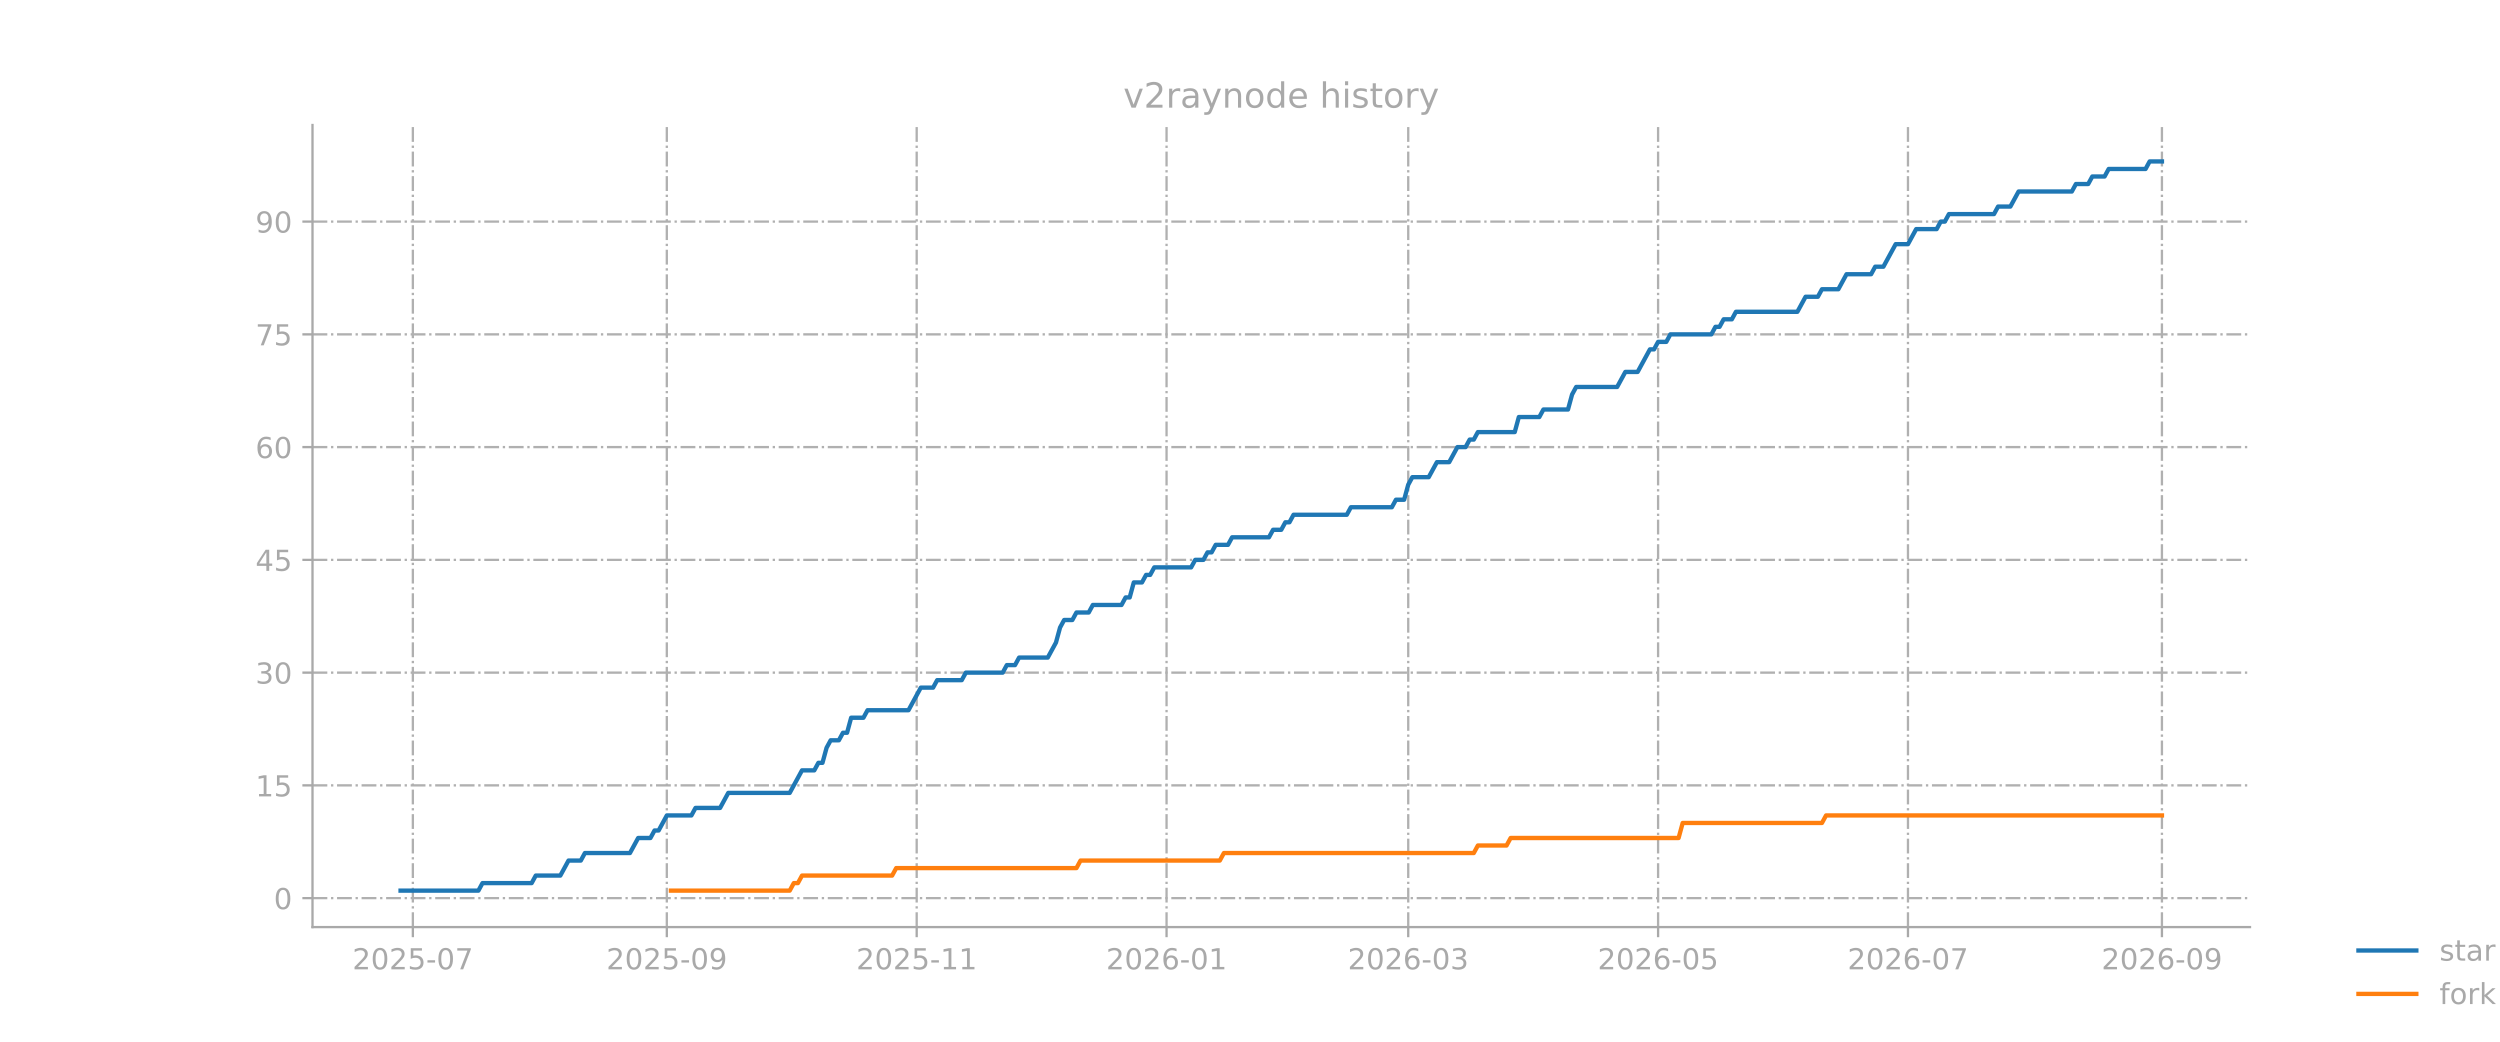
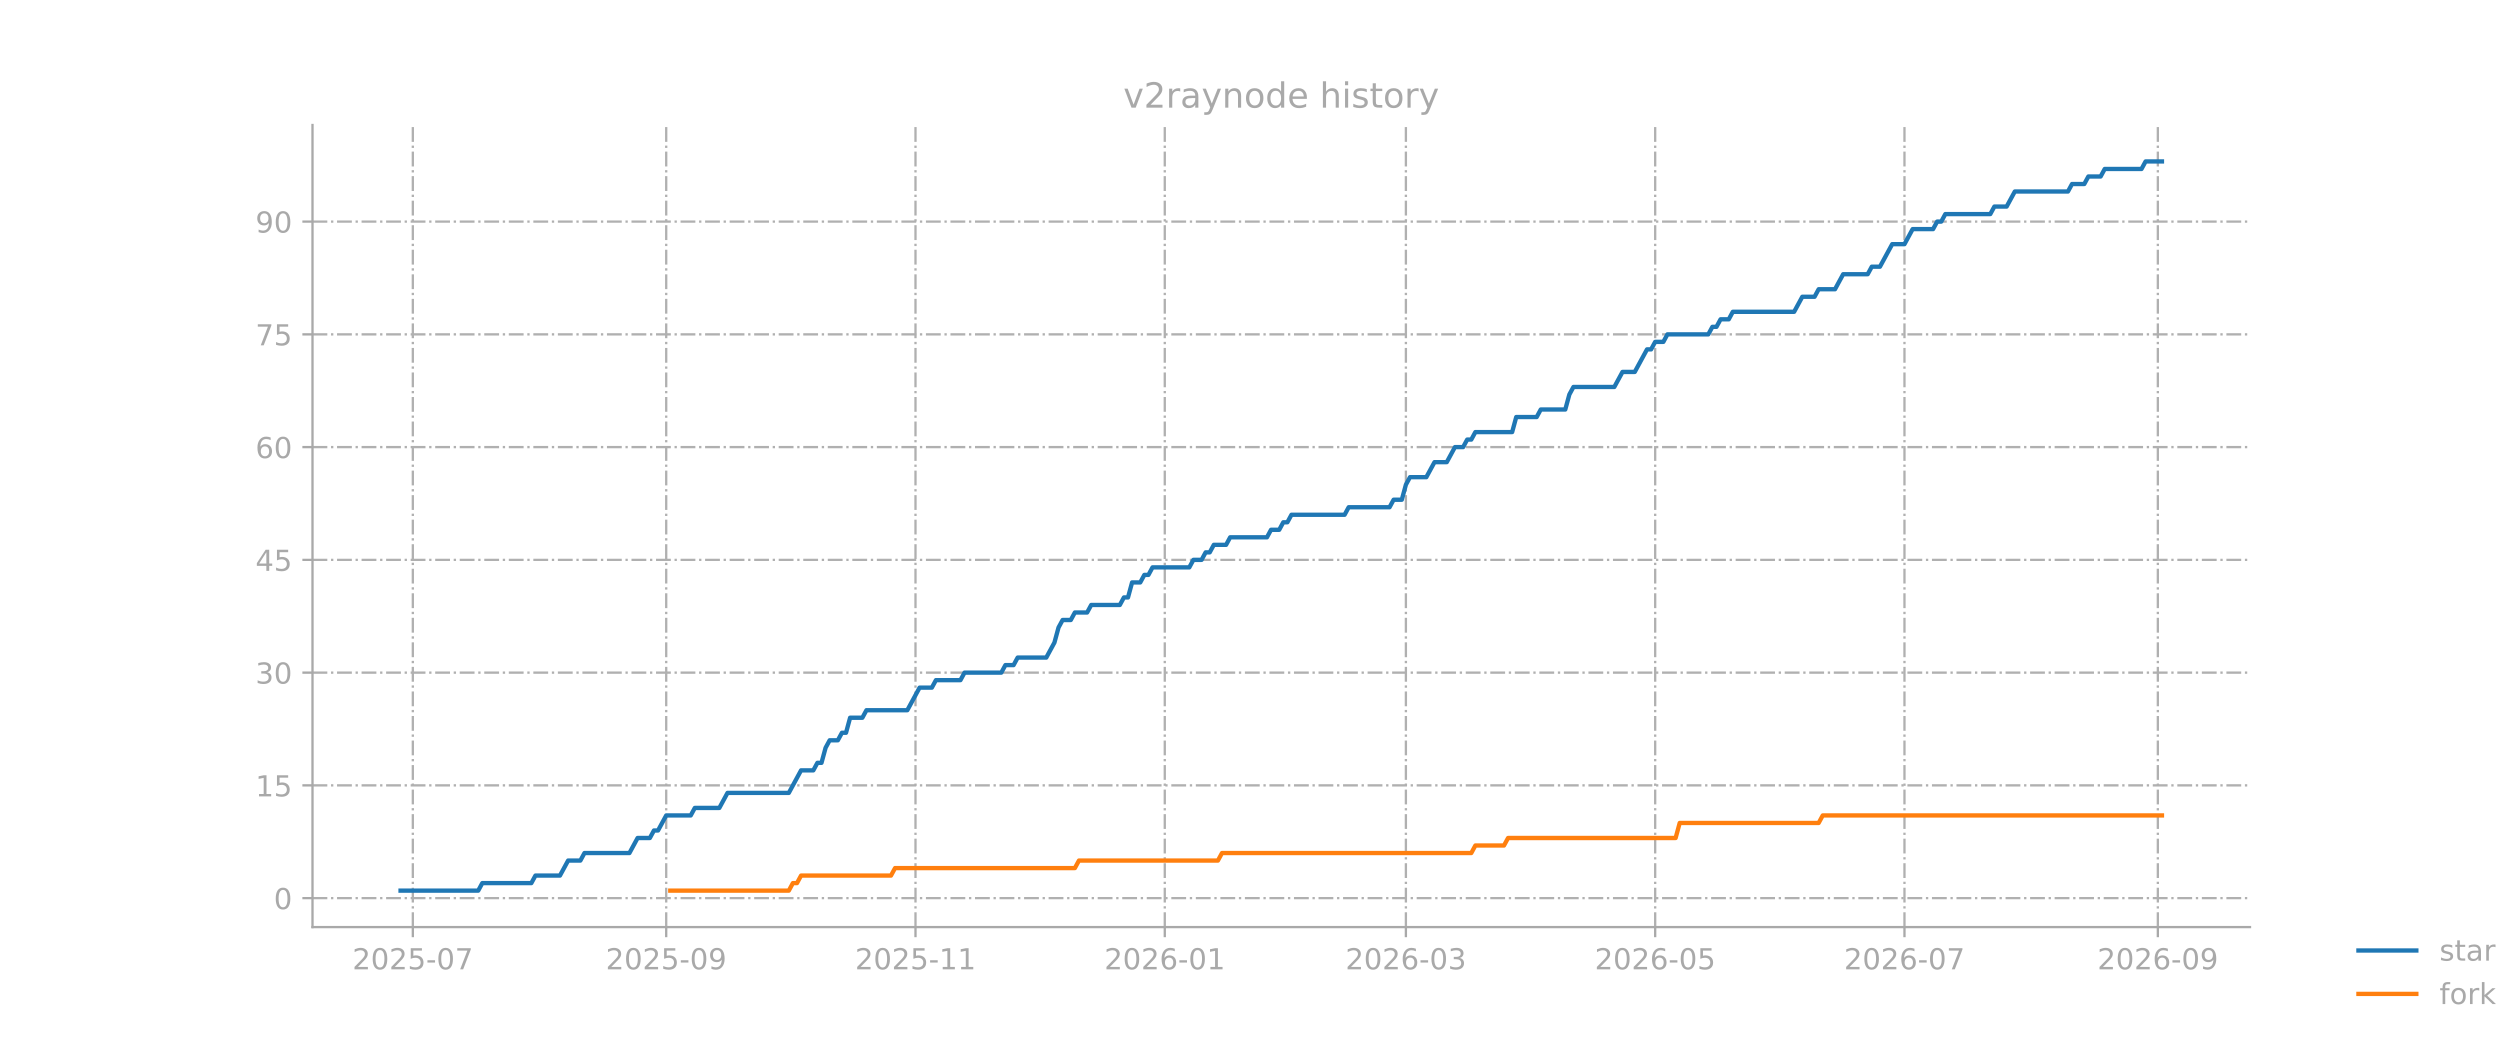
<svg xmlns="http://www.w3.org/2000/svg" xmlns:xlink="http://www.w3.org/1999/xlink" width="864pt" height="360pt" viewBox="0 0 864 360" version="1.1">
  <defs>
    <style type="text/css">*{stroke-linejoin: round; stroke-linecap: butt}</style>
  </defs>
  <g id="figure_1">
    <g id="patch_1">
      <path d="M 0 360  L 864 360  L 864 0  L 0 0  L 0 360  z " style="fill: none; opacity: 0" />
    </g>
    <g id="axes_1">
      <g id="patch_2">
        <path d="M 108 320.4  L 777.6 320.4  L 777.6 43.2  L 108 43.2  L 108 320.4  z " style="fill: none; opacity: 0" />
      </g>
      <g id="matplotlib.axis_1">
        <g id="xtick_1">
          <g id="line2d_1">
-             <path d="M 142.683 320.4  L 142.683 43.2  " clip-path="url(#pcacebd14b1)" style="fill: none; stroke-dasharray: 5.12,1.28,0.8,1.28; stroke-dashoffset: 0; stroke: #b0b0b0; stroke-width: 0.8" />
+             <path d="M 142.673 320.4  L 142.673 43.2  " clip-path="url(#p668ee76e00)" style="fill: none; stroke-dasharray: 5.12,1.28,0.8,1.28; stroke-dashoffset: 0; stroke: #b0b0b0; stroke-width: 0.8" />
          </g>
          <g id="line2d_2">
            <defs>
-               <path id="m17f7972df6" d="M 0 0  L 0 3.5  " style="stroke: #a9a9a9; stroke-width: 0.8" />
+               <path id="mfacf761001" d="M 0 0  L 0 3.5  " style="stroke: #a9a9a9; stroke-width: 0.8" />
            </defs>
            <g>
-               <use xlink:href="#m17f7972df6" x="142.683" y="320.4" style="fill: #a9a9a9; stroke: #a9a9a9; stroke-width: 0.8" />
+               <use xlink:href="#mfacf761001" x="142.673" y="320.4" style="fill: #a9a9a9; stroke: #a9a9a9; stroke-width: 0.8" />
            </g>
          </g>
          <g id="text_1">
-             <g style="fill: #a9a9a9" transform="translate(121.7919 334.9977) scale(0.1 -0.1)">
+             <g style="fill: #a9a9a9" transform="translate(121.782 334.9977) scale(0.1 -0.1)">
              <defs>
                <path id="DejaVuSans-15" d="M 1228 531  L 3431 531  L 3431 0  L 469 0  L 469 531  Q 828 903 1448 1529  Q 2069 2156 2228 2338  Q 2531 2678 2651 2914  Q 2772 3150 2772 3378  Q 2772 3750 2511 3984  Q 2250 4219 1831 4219  Q 1534 4219 1204 4116  Q 875 4013 500 3803  L 500 4441  Q 881 4594 1212 4672  Q 1544 4750 1819 4750  Q 2544 4750 2975 4387  Q 3406 4025 3406 3419  Q 3406 3131 3298 2873  Q 3191 2616 2906 2266  Q 2828 2175 2409 1742  Q 1991 1309 1228 531  z " transform="scale(0.015625)" />
                <path id="DejaVuSans-13" d="M 2034 4250  Q 1547 4250 1301 3770  Q 1056 3291 1056 2328  Q 1056 1369 1301 889  Q 1547 409 2034 409  Q 2525 409 2770 889  Q 3016 1369 3016 2328  Q 3016 3291 2770 3770  Q 2525 4250 2034 4250  z M 2034 4750  Q 2819 4750 3233 4129  Q 3647 3509 3647 2328  Q 3647 1150 3233 529  Q 2819 -91 2034 -91  Q 1250 -91 836 529  Q 422 1150 422 2328  Q 422 3509 836 4129  Q 1250 4750 2034 4750  z " transform="scale(0.015625)" />
                <path id="DejaVuSans-18" d="M 691 4666  L 3169 4666  L 3169 4134  L 1269 4134  L 1269 2991  Q 1406 3038 1543 3061  Q 1681 3084 1819 3084  Q 2600 3084 3056 2656  Q 3513 2228 3513 1497  Q 3513 744 3044 326  Q 2575 -91 1722 -91  Q 1428 -91 1123 -41  Q 819 9 494 109  L 494 744  Q 775 591 1075 516  Q 1375 441 1709 441  Q 2250 441 2565 725  Q 2881 1009 2881 1497  Q 2881 1984 2565 2268  Q 2250 2553 1709 2553  Q 1456 2553 1204 2497  Q 953 2441 691 2322  L 691 4666  z " transform="scale(0.015625)" />
                <path id="DejaVuSans-10" d="M 313 2009  L 1997 2009  L 1997 1497  L 313 1497  L 313 2009  z " transform="scale(0.015625)" />
                <path id="DejaVuSans-1a" d="M 525 4666  L 3525 4666  L 3525 4397  L 1831 0  L 1172 0  L 2766 4134  L 525 4134  L 525 4666  z " transform="scale(0.015625)" />
              </defs>
              <use xlink:href="#DejaVuSans-15" />
              <use xlink:href="#DejaVuSans-13" transform="translate(63.625 0)" />
              <use xlink:href="#DejaVuSans-15" transform="translate(127.25 0)" />
              <use xlink:href="#DejaVuSans-18" transform="translate(190.875 0)" />
              <use xlink:href="#DejaVuSans-10" transform="translate(254.5 0)" />
              <use xlink:href="#DejaVuSans-13" transform="translate(290.5781 0)" />
              <use xlink:href="#DejaVuSans-1a" transform="translate(354.2031 0)" />
            </g>
          </g>
        </g>
        <g id="xtick_2">
          <g id="line2d_3">
-             <path d="M 230.453 320.4  L 230.453 43.2  " clip-path="url(#pcacebd14b1)" style="fill: none; stroke-dasharray: 5.12,1.28,0.8,1.28; stroke-dashoffset: 0; stroke: #b0b0b0; stroke-width: 0.8" />
+             <path d="M 230.24 320.4  L 230.24 43.2  " clip-path="url(#p668ee76e00)" style="fill: none; stroke-dasharray: 5.12,1.28,0.8,1.28; stroke-dashoffset: 0; stroke: #b0b0b0; stroke-width: 0.8" />
          </g>
          <g id="line2d_4">
            <g>
-               <use xlink:href="#m17f7972df6" x="230.453" y="320.4" style="fill: #a9a9a9; stroke: #a9a9a9; stroke-width: 0.8" />
+               <use xlink:href="#mfacf761001" x="230.24" y="320.4" style="fill: #a9a9a9; stroke: #a9a9a9; stroke-width: 0.8" />
            </g>
          </g>
          <g id="text_2">
-             <g style="fill: #a9a9a9" transform="translate(209.5619 334.9977) scale(0.1 -0.1)">
+             <g style="fill: #a9a9a9" transform="translate(209.3484 334.9977) scale(0.1 -0.1)">
              <defs>
                <path id="DejaVuSans-1c" d="M 703 97  L 703 672  Q 941 559 1184 500  Q 1428 441 1663 441  Q 2288 441 2617 861  Q 2947 1281 2994 2138  Q 2813 1869 2534 1725  Q 2256 1581 1919 1581  Q 1219 1581 811 2004  Q 403 2428 403 3163  Q 403 3881 828 4315  Q 1253 4750 1959 4750  Q 2769 4750 3195 4129  Q 3622 3509 3622 2328  Q 3622 1225 3098 567  Q 2575 -91 1691 -91  Q 1453 -91 1209 -44  Q 966 3 703 97  z M 1959 2075  Q 2384 2075 2632 2365  Q 2881 2656 2881 3163  Q 2881 3666 2632 3958  Q 2384 4250 1959 4250  Q 1534 4250 1286 3958  Q 1038 3666 1038 3163  Q 1038 2656 1286 2365  Q 1534 2075 1959 2075  z " transform="scale(0.015625)" />
              </defs>
              <use xlink:href="#DejaVuSans-15" />
              <use xlink:href="#DejaVuSans-13" transform="translate(63.625 0)" />
              <use xlink:href="#DejaVuSans-15" transform="translate(127.25 0)" />
              <use xlink:href="#DejaVuSans-18" transform="translate(190.875 0)" />
              <use xlink:href="#DejaVuSans-10" transform="translate(254.5 0)" />
              <use xlink:href="#DejaVuSans-13" transform="translate(290.5781 0)" />
              <use xlink:href="#DejaVuSans-1c" transform="translate(354.2031 0)" />
            </g>
          </g>
        </g>
        <g id="xtick_3">
          <g id="line2d_5">
-             <path d="M 316.808 320.4  L 316.808 43.2  " clip-path="url(#pcacebd14b1)" style="fill: none; stroke-dasharray: 5.12,1.28,0.8,1.28; stroke-dashoffset: 0; stroke: #b0b0b0; stroke-width: 0.8" />
+             <path d="M 316.394 320.4  L 316.394 43.2  " clip-path="url(#p668ee76e00)" style="fill: none; stroke-dasharray: 5.12,1.28,0.8,1.28; stroke-dashoffset: 0; stroke: #b0b0b0; stroke-width: 0.8" />
          </g>
          <g id="line2d_6">
            <g>
-               <use xlink:href="#m17f7972df6" x="316.808" y="320.4" style="fill: #a9a9a9; stroke: #a9a9a9; stroke-width: 0.8" />
+               <use xlink:href="#mfacf761001" x="316.394" y="320.4" style="fill: #a9a9a9; stroke: #a9a9a9; stroke-width: 0.8" />
            </g>
          </g>
          <g id="text_3">
-             <g style="fill: #a9a9a9" transform="translate(295.9162 334.9977) scale(0.1 -0.1)">
+             <g style="fill: #a9a9a9" transform="translate(295.5023 334.9977) scale(0.1 -0.1)">
              <defs>
                <path id="DejaVuSans-14" d="M 794 531  L 1825 531  L 1825 4091  L 703 3866  L 703 4441  L 1819 4666  L 2450 4666  L 2450 531  L 3481 531  L 3481 0  L 794 0  L 794 531  z " transform="scale(0.015625)" />
              </defs>
              <use xlink:href="#DejaVuSans-15" />
              <use xlink:href="#DejaVuSans-13" transform="translate(63.625 0)" />
              <use xlink:href="#DejaVuSans-15" transform="translate(127.25 0)" />
              <use xlink:href="#DejaVuSans-18" transform="translate(190.875 0)" />
              <use xlink:href="#DejaVuSans-10" transform="translate(254.5 0)" />
              <use xlink:href="#DejaVuSans-14" transform="translate(290.5781 0)" />
              <use xlink:href="#DejaVuSans-14" transform="translate(354.2031 0)" />
            </g>
          </g>
        </g>
        <g id="xtick_4">
          <g id="line2d_7">
-             <path d="M 403.162 320.4  L 403.162 43.2  " clip-path="url(#pcacebd14b1)" style="fill: none; stroke-dasharray: 5.12,1.28,0.8,1.28; stroke-dashoffset: 0; stroke: #b0b0b0; stroke-width: 0.8" />
+             <path d="M 402.548 320.4  L 402.548 43.2  " clip-path="url(#p668ee76e00)" style="fill: none; stroke-dasharray: 5.12,1.28,0.8,1.28; stroke-dashoffset: 0; stroke: #b0b0b0; stroke-width: 0.8" />
          </g>
          <g id="line2d_8">
            <g>
-               <use xlink:href="#m17f7972df6" x="403.162" y="320.4" style="fill: #a9a9a9; stroke: #a9a9a9; stroke-width: 0.8" />
+               <use xlink:href="#mfacf761001" x="402.548" y="320.4" style="fill: #a9a9a9; stroke: #a9a9a9; stroke-width: 0.8" />
            </g>
          </g>
          <g id="text_4">
-             <g style="fill: #a9a9a9" transform="translate(382.2705 334.9977) scale(0.1 -0.1)">
+             <g style="fill: #a9a9a9" transform="translate(381.6563 334.9977) scale(0.1 -0.1)">
              <defs>
                <path id="DejaVuSans-19" d="M 2113 2584  Q 1688 2584 1439 2293  Q 1191 2003 1191 1497  Q 1191 994 1439 701  Q 1688 409 2113 409  Q 2538 409 2786 701  Q 3034 994 3034 1497  Q 3034 2003 2786 2293  Q 2538 2584 2113 2584  z M 3366 4563  L 3366 3988  Q 3128 4100 2886 4159  Q 2644 4219 2406 4219  Q 1781 4219 1451 3797  Q 1122 3375 1075 2522  Q 1259 2794 1537 2939  Q 1816 3084 2150 3084  Q 2853 3084 3261 2657  Q 3669 2231 3669 1497  Q 3669 778 3244 343  Q 2819 -91 2113 -91  Q 1303 -91 875 529  Q 447 1150 447 2328  Q 447 3434 972 4092  Q 1497 4750 2381 4750  Q 2619 4750 2861 4703  Q 3103 4656 3366 4563  z " transform="scale(0.015625)" />
              </defs>
              <use xlink:href="#DejaVuSans-15" />
              <use xlink:href="#DejaVuSans-13" transform="translate(63.625 0)" />
              <use xlink:href="#DejaVuSans-15" transform="translate(127.25 0)" />
              <use xlink:href="#DejaVuSans-19" transform="translate(190.875 0)" />
              <use xlink:href="#DejaVuSans-10" transform="translate(254.5 0)" />
              <use xlink:href="#DejaVuSans-13" transform="translate(290.5781 0)" />
              <use xlink:href="#DejaVuSans-14" transform="translate(354.2031 0)" />
            </g>
          </g>
        </g>
        <g id="xtick_5">
          <g id="line2d_9">
-             <path d="M 486.685 320.4  L 486.685 43.2  " clip-path="url(#pcacebd14b1)" style="fill: none; stroke-dasharray: 5.12,1.28,0.8,1.28; stroke-dashoffset: 0; stroke: #b0b0b0; stroke-width: 0.8" />
+             <path d="M 485.877 320.4  L 485.877 43.2  " clip-path="url(#p668ee76e00)" style="fill: none; stroke-dasharray: 5.12,1.28,0.8,1.28; stroke-dashoffset: 0; stroke: #b0b0b0; stroke-width: 0.8" />
          </g>
          <g id="line2d_10">
            <g>
-               <use xlink:href="#m17f7972df6" x="486.685" y="320.4" style="fill: #a9a9a9; stroke: #a9a9a9; stroke-width: 0.8" />
+               <use xlink:href="#mfacf761001" x="485.877" y="320.4" style="fill: #a9a9a9; stroke: #a9a9a9; stroke-width: 0.8" />
            </g>
          </g>
          <g id="text_5">
-             <g style="fill: #a9a9a9" transform="translate(465.7936 334.9977) scale(0.1 -0.1)">
+             <g style="fill: #a9a9a9" transform="translate(464.9856 334.9977) scale(0.1 -0.1)">
              <defs>
                <path id="DejaVuSans-16" d="M 2597 2516  Q 3050 2419 3304 2112  Q 3559 1806 3559 1356  Q 3559 666 3084 287  Q 2609 -91 1734 -91  Q 1441 -91 1130 -33  Q 819 25 488 141  L 488 750  Q 750 597 1062 519  Q 1375 441 1716 441  Q 2309 441 2620 675  Q 2931 909 2931 1356  Q 2931 1769 2642 2001  Q 2353 2234 1838 2234  L 1294 2234  L 1294 2753  L 1863 2753  Q 2328 2753 2575 2939  Q 2822 3125 2822 3475  Q 2822 3834 2567 4026  Q 2313 4219 1838 4219  Q 1578 4219 1281 4162  Q 984 4106 628 3988  L 628 4550  Q 988 4650 1302 4700  Q 1616 4750 1894 4750  Q 2613 4750 3031 4423  Q 3450 4097 3450 3541  Q 3450 3153 3228 2886  Q 3006 2619 2597 2516  z " transform="scale(0.015625)" />
              </defs>
              <use xlink:href="#DejaVuSans-15" />
              <use xlink:href="#DejaVuSans-13" transform="translate(63.625 0)" />
              <use xlink:href="#DejaVuSans-15" transform="translate(127.25 0)" />
              <use xlink:href="#DejaVuSans-19" transform="translate(190.875 0)" />
              <use xlink:href="#DejaVuSans-10" transform="translate(254.5 0)" />
              <use xlink:href="#DejaVuSans-13" transform="translate(290.5781 0)" />
              <use xlink:href="#DejaVuSans-16" transform="translate(354.2031 0)" />
            </g>
          </g>
        </g>
        <g id="xtick_6">
          <g id="line2d_11">
-             <path d="M 573.039 320.4  L 573.039 43.2  " clip-path="url(#pcacebd14b1)" style="fill: none; stroke-dasharray: 5.12,1.28,0.8,1.28; stroke-dashoffset: 0; stroke: #b0b0b0; stroke-width: 0.8" />
+             <path d="M 572.031 320.4  L 572.031 43.2  " clip-path="url(#p668ee76e00)" style="fill: none; stroke-dasharray: 5.12,1.28,0.8,1.28; stroke-dashoffset: 0; stroke: #b0b0b0; stroke-width: 0.8" />
          </g>
          <g id="line2d_12">
            <g>
-               <use xlink:href="#m17f7972df6" x="573.039" y="320.4" style="fill: #a9a9a9; stroke: #a9a9a9; stroke-width: 0.8" />
+               <use xlink:href="#mfacf761001" x="572.031" y="320.4" style="fill: #a9a9a9; stroke: #a9a9a9; stroke-width: 0.8" />
            </g>
          </g>
          <g id="text_6">
-             <g style="fill: #a9a9a9" transform="translate(552.1479 334.9977) scale(0.1 -0.1)">
+             <g style="fill: #a9a9a9" transform="translate(551.1396 334.9977) scale(0.1 -0.1)">
              <use xlink:href="#DejaVuSans-15" />
              <use xlink:href="#DejaVuSans-13" transform="translate(63.625 0)" />
              <use xlink:href="#DejaVuSans-15" transform="translate(127.25 0)" />
              <use xlink:href="#DejaVuSans-19" transform="translate(190.875 0)" />
              <use xlink:href="#DejaVuSans-10" transform="translate(254.5 0)" />
              <use xlink:href="#DejaVuSans-13" transform="translate(290.5781 0)" />
              <use xlink:href="#DejaVuSans-18" transform="translate(354.2031 0)" />
            </g>
          </g>
        </g>
        <g id="xtick_7">
          <g id="line2d_13">
-             <path d="M 659.394 320.4  L 659.394 43.2  " clip-path="url(#pcacebd14b1)" style="fill: none; stroke-dasharray: 5.12,1.28,0.8,1.28; stroke-dashoffset: 0; stroke: #b0b0b0; stroke-width: 0.8" />
+             <path d="M 658.185 320.4  L 658.185 43.2  " clip-path="url(#p668ee76e00)" style="fill: none; stroke-dasharray: 5.12,1.28,0.8,1.28; stroke-dashoffset: 0; stroke: #b0b0b0; stroke-width: 0.8" />
          </g>
          <g id="line2d_14">
            <g>
-               <use xlink:href="#m17f7972df6" x="659.394" y="320.4" style="fill: #a9a9a9; stroke: #a9a9a9; stroke-width: 0.8" />
+               <use xlink:href="#mfacf761001" x="658.185" y="320.4" style="fill: #a9a9a9; stroke: #a9a9a9; stroke-width: 0.8" />
            </g>
          </g>
          <g id="text_7">
-             <g style="fill: #a9a9a9" transform="translate(638.5023 334.9977) scale(0.1 -0.1)">
+             <g style="fill: #a9a9a9" transform="translate(637.2935 334.9977) scale(0.1 -0.1)">
              <use xlink:href="#DejaVuSans-15" />
              <use xlink:href="#DejaVuSans-13" transform="translate(63.625 0)" />
              <use xlink:href="#DejaVuSans-15" transform="translate(127.25 0)" />
              <use xlink:href="#DejaVuSans-19" transform="translate(190.875 0)" />
              <use xlink:href="#DejaVuSans-10" transform="translate(254.5 0)" />
              <use xlink:href="#DejaVuSans-13" transform="translate(290.5781 0)" />
              <use xlink:href="#DejaVuSans-1a" transform="translate(354.2031 0)" />
            </g>
          </g>
        </g>
        <g id="xtick_8">
          <g id="line2d_15">
-             <path d="M 747.164 320.4  L 747.164 43.2  " clip-path="url(#pcacebd14b1)" style="fill: none; stroke-dasharray: 5.12,1.28,0.8,1.28; stroke-dashoffset: 0; stroke: #b0b0b0; stroke-width: 0.8" />
+             <path d="M 745.751 320.4  L 745.751 43.2  " clip-path="url(#p668ee76e00)" style="fill: none; stroke-dasharray: 5.12,1.28,0.8,1.28; stroke-dashoffset: 0; stroke: #b0b0b0; stroke-width: 0.8" />
          </g>
          <g id="line2d_16">
            <g>
-               <use xlink:href="#m17f7972df6" x="747.164" y="320.4" style="fill: #a9a9a9; stroke: #a9a9a9; stroke-width: 0.8" />
+               <use xlink:href="#mfacf761001" x="745.751" y="320.4" style="fill: #a9a9a9; stroke: #a9a9a9; stroke-width: 0.8" />
            </g>
          </g>
          <g id="text_8">
-             <g style="fill: #a9a9a9" transform="translate(726.2722 334.9977) scale(0.1 -0.1)">
+             <g style="fill: #a9a9a9" transform="translate(724.8599 334.9977) scale(0.1 -0.1)">
              <use xlink:href="#DejaVuSans-15" />
              <use xlink:href="#DejaVuSans-13" transform="translate(63.625 0)" />
              <use xlink:href="#DejaVuSans-15" transform="translate(127.25 0)" />
              <use xlink:href="#DejaVuSans-19" transform="translate(190.875 0)" />
              <use xlink:href="#DejaVuSans-10" transform="translate(254.5 0)" />
              <use xlink:href="#DejaVuSans-13" transform="translate(290.5781 0)" />
              <use xlink:href="#DejaVuSans-1c" transform="translate(354.2031 0)" />
            </g>
          </g>
        </g>
      </g>
      <g id="matplotlib.axis_2">
        <g id="ytick_1">
          <g id="line2d_17">
-             <path d="M 108 310.398  L 777.6 310.398  " clip-path="url(#pcacebd14b1)" style="fill: none; stroke-dasharray: 5.12,1.28,0.8,1.28; stroke-dashoffset: 0; stroke: #b0b0b0; stroke-width: 0.8" />
+             <path d="M 108 310.398  L 777.6 310.398  " clip-path="url(#p668ee76e00)" style="fill: none; stroke-dasharray: 5.12,1.28,0.8,1.28; stroke-dashoffset: 0; stroke: #b0b0b0; stroke-width: 0.8" />
          </g>
          <g id="line2d_18">
            <defs>
-               <path id="m2b0dbbbce3" d="M 0 0  L -3.5 0  " style="stroke: #a9a9a9; stroke-width: 0.8" />
+               <path id="m8d832cafb4" d="M 0 0  L -3.5 0  " style="stroke: #a9a9a9; stroke-width: 0.8" />
            </defs>
            <g>
-               <use xlink:href="#m2b0dbbbce3" x="108" y="310.398" style="fill: #a9a9a9; stroke: #a9a9a9; stroke-width: 0.8" />
+               <use xlink:href="#m8d832cafb4" x="108" y="310.398" style="fill: #a9a9a9; stroke: #a9a9a9; stroke-width: 0.8" />
            </g>
          </g>
          <g id="text_9">
            <g style="fill: #a9a9a9" transform="translate(94.6375 314.1968) scale(0.1 -0.1)">
              <use xlink:href="#DejaVuSans-13" />
            </g>
          </g>
        </g>
        <g id="ytick_2">
          <g id="line2d_19">
-             <path d="M 108 271.429  L 777.6 271.429  " clip-path="url(#pcacebd14b1)" style="fill: none; stroke-dasharray: 5.12,1.28,0.8,1.28; stroke-dashoffset: 0; stroke: #b0b0b0; stroke-width: 0.8" />
+             <path d="M 108 271.429  L 777.6 271.429  " clip-path="url(#p668ee76e00)" style="fill: none; stroke-dasharray: 5.12,1.28,0.8,1.28; stroke-dashoffset: 0; stroke: #b0b0b0; stroke-width: 0.8" />
          </g>
          <g id="line2d_20">
            <g>
-               <use xlink:href="#m2b0dbbbce3" x="108" y="271.429" style="fill: #a9a9a9; stroke: #a9a9a9; stroke-width: 0.8" />
+               <use xlink:href="#m8d832cafb4" x="108" y="271.429" style="fill: #a9a9a9; stroke: #a9a9a9; stroke-width: 0.8" />
            </g>
          </g>
          <g id="text_10">
            <g style="fill: #a9a9a9" transform="translate(88.275 275.2277) scale(0.1 -0.1)">
              <use xlink:href="#DejaVuSans-14" />
              <use xlink:href="#DejaVuSans-18" transform="translate(63.625 0)" />
            </g>
          </g>
        </g>
        <g id="ytick_3">
          <g id="line2d_21">
-             <path d="M 108 232.46  L 777.6 232.46  " clip-path="url(#pcacebd14b1)" style="fill: none; stroke-dasharray: 5.12,1.28,0.8,1.28; stroke-dashoffset: 0; stroke: #b0b0b0; stroke-width: 0.8" />
+             <path d="M 108 232.46  L 777.6 232.46  " clip-path="url(#p668ee76e00)" style="fill: none; stroke-dasharray: 5.12,1.28,0.8,1.28; stroke-dashoffset: 0; stroke: #b0b0b0; stroke-width: 0.8" />
          </g>
          <g id="line2d_22">
            <g>
-               <use xlink:href="#m2b0dbbbce3" x="108" y="232.46" style="fill: #a9a9a9; stroke: #a9a9a9; stroke-width: 0.8" />
+               <use xlink:href="#m8d832cafb4" x="108" y="232.46" style="fill: #a9a9a9; stroke: #a9a9a9; stroke-width: 0.8" />
            </g>
          </g>
          <g id="text_11">
            <g style="fill: #a9a9a9" transform="translate(88.275 236.2586) scale(0.1 -0.1)">
              <use xlink:href="#DejaVuSans-16" />
              <use xlink:href="#DejaVuSans-13" transform="translate(63.625 0)" />
            </g>
          </g>
        </g>
        <g id="ytick_4">
          <g id="line2d_23">
-             <path d="M 108 193.491  L 777.6 193.491  " clip-path="url(#pcacebd14b1)" style="fill: none; stroke-dasharray: 5.12,1.28,0.8,1.28; stroke-dashoffset: 0; stroke: #b0b0b0; stroke-width: 0.8" />
+             <path d="M 108 193.491  L 777.6 193.491  " clip-path="url(#p668ee76e00)" style="fill: none; stroke-dasharray: 5.12,1.28,0.8,1.28; stroke-dashoffset: 0; stroke: #b0b0b0; stroke-width: 0.8" />
          </g>
          <g id="line2d_24">
            <g>
-               <use xlink:href="#m2b0dbbbce3" x="108" y="193.491" style="fill: #a9a9a9; stroke: #a9a9a9; stroke-width: 0.8" />
+               <use xlink:href="#m8d832cafb4" x="108" y="193.491" style="fill: #a9a9a9; stroke: #a9a9a9; stroke-width: 0.8" />
            </g>
          </g>
          <g id="text_12">
            <g style="fill: #a9a9a9" transform="translate(88.275 197.2895) scale(0.1 -0.1)">
              <defs>
                <path id="DejaVuSans-17" d="M 2419 4116  L 825 1625  L 2419 1625  L 2419 4116  z M 2253 4666  L 3047 4666  L 3047 1625  L 3713 1625  L 3713 1100  L 3047 1100  L 3047 0  L 2419 0  L 2419 1100  L 313 1100  L 313 1709  L 2253 4666  z " transform="scale(0.015625)" />
              </defs>
              <use xlink:href="#DejaVuSans-17" />
              <use xlink:href="#DejaVuSans-18" transform="translate(63.625 0)" />
            </g>
          </g>
        </g>
        <g id="ytick_5">
          <g id="line2d_25">
-             <path d="M 108 154.522  L 777.6 154.522  " clip-path="url(#pcacebd14b1)" style="fill: none; stroke-dasharray: 5.12,1.28,0.8,1.28; stroke-dashoffset: 0; stroke: #b0b0b0; stroke-width: 0.8" />
+             <path d="M 108 154.522  L 777.6 154.522  " clip-path="url(#p668ee76e00)" style="fill: none; stroke-dasharray: 5.12,1.28,0.8,1.28; stroke-dashoffset: 0; stroke: #b0b0b0; stroke-width: 0.8" />
          </g>
          <g id="line2d_26">
            <g>
-               <use xlink:href="#m2b0dbbbce3" x="108" y="154.522" style="fill: #a9a9a9; stroke: #a9a9a9; stroke-width: 0.8" />
+               <use xlink:href="#m8d832cafb4" x="108" y="154.522" style="fill: #a9a9a9; stroke: #a9a9a9; stroke-width: 0.8" />
            </g>
          </g>
          <g id="text_13">
            <g style="fill: #a9a9a9" transform="translate(88.275 158.3205) scale(0.1 -0.1)">
              <use xlink:href="#DejaVuSans-19" />
              <use xlink:href="#DejaVuSans-13" transform="translate(63.625 0)" />
            </g>
          </g>
        </g>
        <g id="ytick_6">
          <g id="line2d_27">
-             <path d="M 108 115.553  L 777.6 115.553  " clip-path="url(#pcacebd14b1)" style="fill: none; stroke-dasharray: 5.12,1.28,0.8,1.28; stroke-dashoffset: 0; stroke: #b0b0b0; stroke-width: 0.8" />
+             <path d="M 108 115.553  L 777.6 115.553  " clip-path="url(#p668ee76e00)" style="fill: none; stroke-dasharray: 5.12,1.28,0.8,1.28; stroke-dashoffset: 0; stroke: #b0b0b0; stroke-width: 0.8" />
          </g>
          <g id="line2d_28">
            <g>
-               <use xlink:href="#m2b0dbbbce3" x="108" y="115.553" style="fill: #a9a9a9; stroke: #a9a9a9; stroke-width: 0.8" />
+               <use xlink:href="#m8d832cafb4" x="108" y="115.553" style="fill: #a9a9a9; stroke: #a9a9a9; stroke-width: 0.8" />
            </g>
          </g>
          <g id="text_14">
            <g style="fill: #a9a9a9" transform="translate(88.275 119.3514) scale(0.1 -0.1)">
              <use xlink:href="#DejaVuSans-1a" />
              <use xlink:href="#DejaVuSans-18" transform="translate(63.625 0)" />
            </g>
          </g>
        </g>
        <g id="ytick_7">
          <g id="line2d_29">
-             <path d="M 108 76.584  L 777.6 76.584  " clip-path="url(#pcacebd14b1)" style="fill: none; stroke-dasharray: 5.12,1.28,0.8,1.28; stroke-dashoffset: 0; stroke: #b0b0b0; stroke-width: 0.8" />
+             <path d="M 108 76.584  L 777.6 76.584  " clip-path="url(#p668ee76e00)" style="fill: none; stroke-dasharray: 5.12,1.28,0.8,1.28; stroke-dashoffset: 0; stroke: #b0b0b0; stroke-width: 0.8" />
          </g>
          <g id="line2d_30">
            <g>
-               <use xlink:href="#m2b0dbbbce3" x="108" y="76.584" style="fill: #a9a9a9; stroke: #a9a9a9; stroke-width: 0.8" />
+               <use xlink:href="#m8d832cafb4" x="108" y="76.584" style="fill: #a9a9a9; stroke: #a9a9a9; stroke-width: 0.8" />
            </g>
          </g>
          <g id="text_15">
            <g style="fill: #a9a9a9" transform="translate(88.275 80.38233) scale(0.1 -0.1)">
              <use xlink:href="#DejaVuSans-1c" />
              <use xlink:href="#DejaVuSans-13" transform="translate(63.625 0)" />
            </g>
          </g>
        </g>
      </g>
      <g id="line2d_31">
-         <path d="M 138.436 307.8  L 165.334 307.8  L 166.749 305.202  L 183.737 305.202  L 185.153 302.604  L 193.647 302.604  L 196.478 297.408  L 200.725 297.408  L 202.14 294.81  L 217.712 294.81  L 220.544 289.614  L 224.791 289.614  L 226.206 287.016  L 227.622 287.016  L 230.453 281.821  L 238.947 281.821  L 240.363 279.223  L 248.857 279.223  L 251.688 274.027  L 272.923 274.027  L 277.17 266.233  L 281.416 266.233  L 282.832 263.635  L 284.248 263.635  L 285.663 258.439  L 287.079 255.841  L 289.91 255.841  L 291.326 253.243  L 292.742 253.243  L 294.157 248.047  L 298.404 248.047  L 299.82 245.449  L 313.976 245.449  L 318.223 237.656  L 322.47 237.656  L 323.886 235.058  L 332.38 235.058  L 333.795 232.46  L 346.536 232.46  L 347.952 229.862  L 350.783 229.862  L 352.199 227.264  L 362.108 227.264  L 364.94 222.068  L 366.355 216.872  L 367.771 214.274  L 370.602 214.274  L 372.018 211.676  L 376.265 211.676  L 377.68 209.078  L 387.59 209.078  L 389.005 206.48  L 390.421 206.48  L 391.837 201.285  L 394.668 201.285  L 396.084 198.687  L 397.499 198.687  L 398.915 196.089  L 411.656 196.089  L 413.071 193.491  L 415.903 193.491  L 417.318 190.893  L 418.734 190.893  L 420.15 188.295  L 424.397 188.295  L 425.812 185.697  L 438.553 185.697  L 439.969 183.099  L 442.8 183.099  L 444.216 180.501  L 445.631 180.501  L 447.047 177.903  L 465.45 177.903  L 466.866 175.305  L 481.022 175.305  L 482.438 172.707  L 485.269 172.707  L 486.685 167.511  L 488.101 164.913  L 493.763 164.913  L 496.595 159.718  L 500.841 159.718  L 503.673 154.522  L 506.504 154.522  L 507.92 151.924  L 509.335 151.924  L 510.751 149.326  L 523.492 149.326  L 524.907 144.13  L 531.986 144.13  L 533.401 141.532  L 541.895 141.532  L 543.311 136.336  L 544.726 133.738  L 558.883 133.738  L 561.714 128.542  L 565.961 128.542  L 570.208 120.748  L 571.624 120.748  L 573.039 118.151  L 575.871 118.151  L 577.286 115.553  L 591.443 115.553  L 592.858 112.955  L 594.274 112.955  L 595.69 110.357  L 598.521 110.357  L 599.937 107.759  L 621.171 107.759  L 624.003 102.563  L 628.249 102.563  L 629.665 99.965  L 635.328 99.965  L 638.159 94.769  L 646.653 94.769  L 648.068 92.171  L 650.9 92.171  L 655.147 84.377  L 659.394 84.377  L 662.225 79.181  L 669.303 79.181  L 670.719 76.584  L 672.134 76.584  L 673.55 73.986  L 689.122 73.986  L 690.538 71.388  L 694.785 71.388  L 697.616 66.192  L 716.019 66.192  L 717.435 63.594  L 721.682 63.594  L 723.098 60.996  L 727.345 60.996  L 728.76 58.398  L 741.501 58.398  L 742.917 55.8  L 747.164 55.8  L 747.164 55.8  " clip-path="url(#pcacebd14b1)" style="fill: none; stroke: #1f77b4; stroke-width: 1.5; stroke-linecap: square" />
+         <path d="M 138.436 307.8  L 165.271 307.8  L 166.684 305.202  L 183.632 305.202  L 185.044 302.604  L 193.518 302.604  L 196.343 297.408  L 200.58 297.408  L 201.993 294.81  L 217.529 294.81  L 220.353 289.614  L 224.59 289.614  L 226.003 287.016  L 227.415 287.016  L 230.24 281.821  L 238.714 281.821  L 240.126 279.223  L 248.6 279.223  L 251.425 274.027  L 272.611 274.027  L 276.848 266.233  L 281.085 266.233  L 282.497 263.635  L 283.909 263.635  L 285.322 258.439  L 286.734 255.841  L 289.559 255.841  L 290.971 253.243  L 292.384 253.243  L 293.796 248.047  L 298.033 248.047  L 299.445 245.449  L 313.569 245.449  L 317.806 237.656  L 322.043 237.656  L 323.456 235.058  L 331.93 235.058  L 333.342 232.46  L 346.053 232.46  L 347.466 229.862  L 350.29 229.862  L 351.703 227.264  L 361.589 227.264  L 364.414 222.068  L 365.826 216.872  L 367.239 214.274  L 370.063 214.274  L 371.476 211.676  L 375.713 211.676  L 377.125 209.078  L 387.012 209.078  L 388.424 206.48  L 389.836 206.48  L 391.249 201.285  L 394.074 201.285  L 395.486 198.687  L 396.898 198.687  L 398.311 196.089  L 411.022 196.089  L 412.434 193.491  L 415.259 193.491  L 416.671 190.893  L 418.084 190.893  L 419.496 188.295  L 423.733 188.295  L 425.145 185.697  L 437.857 185.697  L 439.269 183.099  L 442.094 183.099  L 443.506 180.501  L 444.919 180.501  L 446.331 177.903  L 464.692 177.903  L 466.104 175.305  L 480.228 175.305  L 481.64 172.707  L 484.465 172.707  L 485.877 167.511  L 487.289 164.913  L 492.939 164.913  L 495.764 159.718  L 500.001 159.718  L 502.825 154.522  L 505.65 154.522  L 507.062 151.924  L 508.475 151.924  L 509.887 149.326  L 522.598 149.326  L 524.011 144.13  L 531.073 144.13  L 532.485 141.532  L 540.959 141.532  L 542.371 136.336  L 543.784 133.738  L 557.907 133.738  L 560.732 128.542  L 564.969 128.542  L 569.206 120.748  L 570.619 120.748  L 572.031 118.151  L 574.856 118.151  L 576.268 115.553  L 590.392 115.553  L 591.804 112.955  L 593.216 112.955  L 594.629 110.357  L 597.453 110.357  L 598.866 107.759  L 620.051 107.759  L 622.876 102.563  L 627.113 102.563  L 628.525 99.965  L 634.175 99.965  L 637 94.769  L 645.474 94.769  L 646.886 92.171  L 649.711 92.171  L 653.948 84.377  L 658.185 84.377  L 661.01 79.181  L 668.071 79.181  L 669.484 76.584  L 670.896 76.584  L 672.309 73.986  L 687.845 73.986  L 689.257 71.388  L 693.494 71.388  L 696.319 66.192  L 714.679 66.192  L 716.092 63.594  L 720.329 63.594  L 721.741 60.996  L 725.978 60.996  L 727.391 58.398  L 740.102 58.398  L 741.514 55.8  L 747.164 55.8  L 747.164 55.8  " clip-path="url(#p668ee76e00)" style="fill: none; stroke: #1f77b4; stroke-width: 1.5; stroke-linecap: square" />
      </g>
      <g id="line2d_32">
-         <path d="M 231.869 307.8  L 272.923 307.8  L 274.338 305.202  L 275.754 305.202  L 277.17 302.604  L 308.314 302.604  L 309.729 300.006  L 372.018 300.006  L 373.433 297.408  L 421.565 297.408  L 422.981 294.81  L 509.335 294.81  L 510.751 292.212  L 520.66 292.212  L 522.076 289.614  L 580.118 289.614  L 581.533 284.419  L 629.665 284.419  L 631.081 281.821  L 747.164 281.821  L 747.164 281.821  " clip-path="url(#pcacebd14b1)" style="fill: none; stroke: #ff7f0e; stroke-width: 1.5; stroke-linecap: square" />
+         <path d="M 231.652 307.8  L 272.611 307.8  L 274.023 305.202  L 275.435 305.202  L 276.848 302.604  L 307.92 302.604  L 309.332 300.006  L 371.476 300.006  L 372.888 297.408  L 420.908 297.408  L 422.321 294.81  L 508.475 294.81  L 509.887 292.212  L 519.774 292.212  L 521.186 289.614  L 579.093 289.614  L 580.505 284.419  L 628.525 284.419  L 629.938 281.821  L 747.164 281.821  L 747.164 281.821  " clip-path="url(#p668ee76e00)" style="fill: none; stroke: #ff7f0e; stroke-width: 1.5; stroke-linecap: square" />
      </g>
      <g id="patch_3">
        <path d="M 108 320.4  L 108 43.2  " style="fill: none; stroke: #a9a9a9; stroke-width: 0.8; stroke-linejoin: miter; stroke-linecap: square" />
      </g>
      <g id="patch_4">
        <path d="M 777.6 320.4  L 777.6 43.2  " style="fill: none" />
      </g>
      <g id="patch_5">
        <path d="M 108 320.4  L 777.6 320.4  " style="fill: none; stroke: #a9a9a9; stroke-width: 0.8; stroke-linejoin: miter; stroke-linecap: square" />
      </g>
      <g id="patch_6">
        <path d="M 108 43.2  L 777.6 43.2  " style="fill: none" />
      </g>
      <g id="text_16">
        <g style="fill: #a9a9a9" transform="translate(388.2188 37.2) scale(0.12 -0.12)">
          <defs>
            <path id="DejaVuSans-59" d="M 191 3500  L 800 3500  L 1894 563  L 2988 3500  L 3597 3500  L 2284 0  L 1503 0  L 191 3500  z " transform="scale(0.015625)" />
            <path id="DejaVuSans-55" d="M 2631 2963  Q 2534 3019 2420 3045  Q 2306 3072 2169 3072  Q 1681 3072 1420 2755  Q 1159 2438 1159 1844  L 1159 0  L 581 0  L 581 3500  L 1159 3500  L 1159 2956  Q 1341 3275 1631 3429  Q 1922 3584 2338 3584  Q 2397 3584 2469 3576  Q 2541 3569 2628 3553  L 2631 2963  z " transform="scale(0.015625)" />
            <path id="DejaVuSans-44" d="M 2194 1759  Q 1497 1759 1228 1600  Q 959 1441 959 1056  Q 959 750 1161 570  Q 1363 391 1709 391  Q 2188 391 2477 730  Q 2766 1069 2766 1631  L 2766 1759  L 2194 1759  z M 3341 1997  L 3341 0  L 2766 0  L 2766 531  Q 2569 213 2275 61  Q 1981 -91 1556 -91  Q 1019 -91 701 211  Q 384 513 384 1019  Q 384 1609 779 1909  Q 1175 2209 1959 2209  L 2766 2209  L 2766 2266  Q 2766 2663 2505 2880  Q 2244 3097 1772 3097  Q 1472 3097 1187 3025  Q 903 2953 641 2809  L 641 3341  Q 956 3463 1253 3523  Q 1550 3584 1831 3584  Q 2591 3584 2966 3190  Q 3341 2797 3341 1997  z " transform="scale(0.015625)" />
            <path id="DejaVuSans-5c" d="M 2059 -325  Q 1816 -950 1584 -1140  Q 1353 -1331 966 -1331  L 506 -1331  L 506 -850  L 844 -850  Q 1081 -850 1212 -737  Q 1344 -625 1503 -206  L 1606 56  L 191 3500  L 800 3500  L 1894 763  L 2988 3500  L 3597 3500  L 2059 -325  z " transform="scale(0.015625)" />
            <path id="DejaVuSans-51" d="M 3513 2113  L 3513 0  L 2938 0  L 2938 2094  Q 2938 2591 2744 2837  Q 2550 3084 2163 3084  Q 1697 3084 1428 2787  Q 1159 2491 1159 1978  L 1159 0  L 581 0  L 581 3500  L 1159 3500  L 1159 2956  Q 1366 3272 1645 3428  Q 1925 3584 2291 3584  Q 2894 3584 3203 3211  Q 3513 2838 3513 2113  z " transform="scale(0.015625)" />
            <path id="DejaVuSans-52" d="M 1959 3097  Q 1497 3097 1228 2736  Q 959 2375 959 1747  Q 959 1119 1226 758  Q 1494 397 1959 397  Q 2419 397 2687 759  Q 2956 1122 2956 1747  Q 2956 2369 2687 2733  Q 2419 3097 1959 3097  z M 1959 3584  Q 2709 3584 3137 3096  Q 3566 2609 3566 1747  Q 3566 888 3137 398  Q 2709 -91 1959 -91  Q 1206 -91 779 398  Q 353 888 353 1747  Q 353 2609 779 3096  Q 1206 3584 1959 3584  z " transform="scale(0.015625)" />
            <path id="DejaVuSans-47" d="M 2906 2969  L 2906 4863  L 3481 4863  L 3481 0  L 2906 0  L 2906 525  Q 2725 213 2448 61  Q 2172 -91 1784 -91  Q 1150 -91 751 415  Q 353 922 353 1747  Q 353 2572 751 3078  Q 1150 3584 1784 3584  Q 2172 3584 2448 3432  Q 2725 3281 2906 2969  z M 947 1747  Q 947 1113 1208 752  Q 1469 391 1925 391  Q 2381 391 2643 752  Q 2906 1113 2906 1747  Q 2906 2381 2643 2742  Q 2381 3103 1925 3103  Q 1469 3103 1208 2742  Q 947 2381 947 1747  z " transform="scale(0.015625)" />
            <path id="DejaVuSans-48" d="M 3597 1894  L 3597 1613  L 953 1613  Q 991 1019 1311 708  Q 1631 397 2203 397  Q 2534 397 2845 478  Q 3156 559 3463 722  L 3463 178  Q 3153 47 2828 -22  Q 2503 -91 2169 -91  Q 1331 -91 842 396  Q 353 884 353 1716  Q 353 2575 817 3079  Q 1281 3584 2069 3584  Q 2775 3584 3186 3129  Q 3597 2675 3597 1894  z M 3022 2063  Q 3016 2534 2758 2815  Q 2500 3097 2075 3097  Q 1594 3097 1305 2825  Q 1016 2553 972 2059  L 3022 2063  z " transform="scale(0.015625)" />
            <path id="DejaVuSans-3" transform="scale(0.015625)" />
            <path id="DejaVuSans-4b" d="M 3513 2113  L 3513 0  L 2938 0  L 2938 2094  Q 2938 2591 2744 2837  Q 2550 3084 2163 3084  Q 1697 3084 1428 2787  Q 1159 2491 1159 1978  L 1159 0  L 581 0  L 581 4863  L 1159 4863  L 1159 2956  Q 1366 3272 1645 3428  Q 1925 3584 2291 3584  Q 2894 3584 3203 3211  Q 3513 2838 3513 2113  z " transform="scale(0.015625)" />
            <path id="DejaVuSans-4c" d="M 603 3500  L 1178 3500  L 1178 0  L 603 0  L 603 3500  z M 603 4863  L 1178 4863  L 1178 4134  L 603 4134  L 603 4863  z " transform="scale(0.015625)" />
            <path id="DejaVuSans-56" d="M 2834 3397  L 2834 2853  Q 2591 2978 2328 3040  Q 2066 3103 1784 3103  Q 1356 3103 1142 2972  Q 928 2841 928 2578  Q 928 2378 1081 2264  Q 1234 2150 1697 2047  L 1894 2003  Q 2506 1872 2764 1633  Q 3022 1394 3022 966  Q 3022 478 2636 193  Q 2250 -91 1575 -91  Q 1294 -91 989 -36  Q 684 19 347 128  L 347 722  Q 666 556 975 473  Q 1284 391 1588 391  Q 1994 391 2212 530  Q 2431 669 2431 922  Q 2431 1156 2273 1281  Q 2116 1406 1581 1522  L 1381 1569  Q 847 1681 609 1914  Q 372 2147 372 2553  Q 372 3047 722 3315  Q 1072 3584 1716 3584  Q 2034 3584 2315 3537  Q 2597 3491 2834 3397  z " transform="scale(0.015625)" />
            <path id="DejaVuSans-57" d="M 1172 4494  L 1172 3500  L 2356 3500  L 2356 3053  L 1172 3053  L 1172 1153  Q 1172 725 1289 603  Q 1406 481 1766 481  L 2356 481  L 2356 0  L 1766 0  Q 1100 0 847 248  Q 594 497 594 1153  L 594 3053  L 172 3053  L 172 3500  L 594 3500  L 594 4494  L 1172 4494  z " transform="scale(0.015625)" />
          </defs>
          <use xlink:href="#DejaVuSans-59" />
          <use xlink:href="#DejaVuSans-15" transform="translate(59.1875 0)" />
          <use xlink:href="#DejaVuSans-55" transform="translate(122.8125 0)" />
          <use xlink:href="#DejaVuSans-44" transform="translate(163.9219 0)" />
          <use xlink:href="#DejaVuSans-5c" transform="translate(225.2031 0)" />
          <use xlink:href="#DejaVuSans-51" transform="translate(284.3906 0)" />
          <use xlink:href="#DejaVuSans-52" transform="translate(347.7656 0)" />
          <use xlink:href="#DejaVuSans-47" transform="translate(408.9531 0)" />
          <use xlink:href="#DejaVuSans-48" transform="translate(472.4375 0)" />
          <use xlink:href="#DejaVuSans-3" transform="translate(533.9688 0)" />
          <use xlink:href="#DejaVuSans-4b" transform="translate(565.75 0)" />
          <use xlink:href="#DejaVuSans-4c" transform="translate(629.125 0)" />
          <use xlink:href="#DejaVuSans-56" transform="translate(656.9062 0)" />
          <use xlink:href="#DejaVuSans-57" transform="translate(709 0)" />
          <use xlink:href="#DejaVuSans-52" transform="translate(748.2031 0)" />
          <use xlink:href="#DejaVuSans-55" transform="translate(809.3906 0)" />
          <use xlink:href="#DejaVuSans-5c" transform="translate(850.5 0)" />
        </g>
      </g>
      <g id="legend_1">
        <g id="line2d_33">
          <path d="M 815.08 328.498  L 825.08 328.498  L 835.08 328.498  " style="fill: none; stroke: #1f77b4; stroke-width: 1.5; stroke-linecap: square" />
        </g>
        <g id="text_17">
          <g style="fill: #a9a9a9" transform="translate(843.08 331.9984) scale(0.1 -0.1)">
            <use xlink:href="#DejaVuSans-56" />
            <use xlink:href="#DejaVuSans-57" transform="translate(52.09375 0)" />
            <use xlink:href="#DejaVuSans-44" transform="translate(91.29688 0)" />
            <use xlink:href="#DejaVuSans-55" transform="translate(152.5781 0)" />
          </g>
        </g>
        <g id="line2d_34">
          <path d="M 815.08 343.499  L 825.08 343.499  L 835.08 343.499  " style="fill: none; stroke: #ff7f0e; stroke-width: 1.5; stroke-linecap: square" />
        </g>
        <g id="text_18">
          <g style="fill: #a9a9a9" transform="translate(843.08 346.9992) scale(0.1 -0.1)">
            <defs>
              <path id="DejaVuSans-49" d="M 2375 4863  L 2375 4384  L 1825 4384  Q 1516 4384 1395 4259  Q 1275 4134 1275 3809  L 1275 3500  L 2222 3500  L 2222 3053  L 1275 3053  L 1275 0  L 697 0  L 697 3053  L 147 3053  L 147 3500  L 697 3500  L 697 3744  Q 697 4328 969 4595  Q 1241 4863 1831 4863  L 2375 4863  z " transform="scale(0.015625)" />
              <path id="DejaVuSans-4e" d="M 581 4863  L 1159 4863  L 1159 1991  L 2875 3500  L 3609 3500  L 1753 1863  L 3688 0  L 2938 0  L 1159 1709  L 1159 0  L 581 0  L 581 4863  z " transform="scale(0.015625)" />
            </defs>
            <use xlink:href="#DejaVuSans-49" />
            <use xlink:href="#DejaVuSans-52" transform="translate(35.20312 0)" />
            <use xlink:href="#DejaVuSans-55" transform="translate(96.39062 0)" />
            <use xlink:href="#DejaVuSans-4e" transform="translate(137.5 0)" />
          </g>
        </g>
      </g>
    </g>
  </g>
  <defs>
-     <clipPath id="pcacebd14b1">
+     <clipPath id="p668ee76e00">
      <rect x="108" y="43.2" width="669.6" height="277.2" />
    </clipPath>
  </defs>
</svg>
